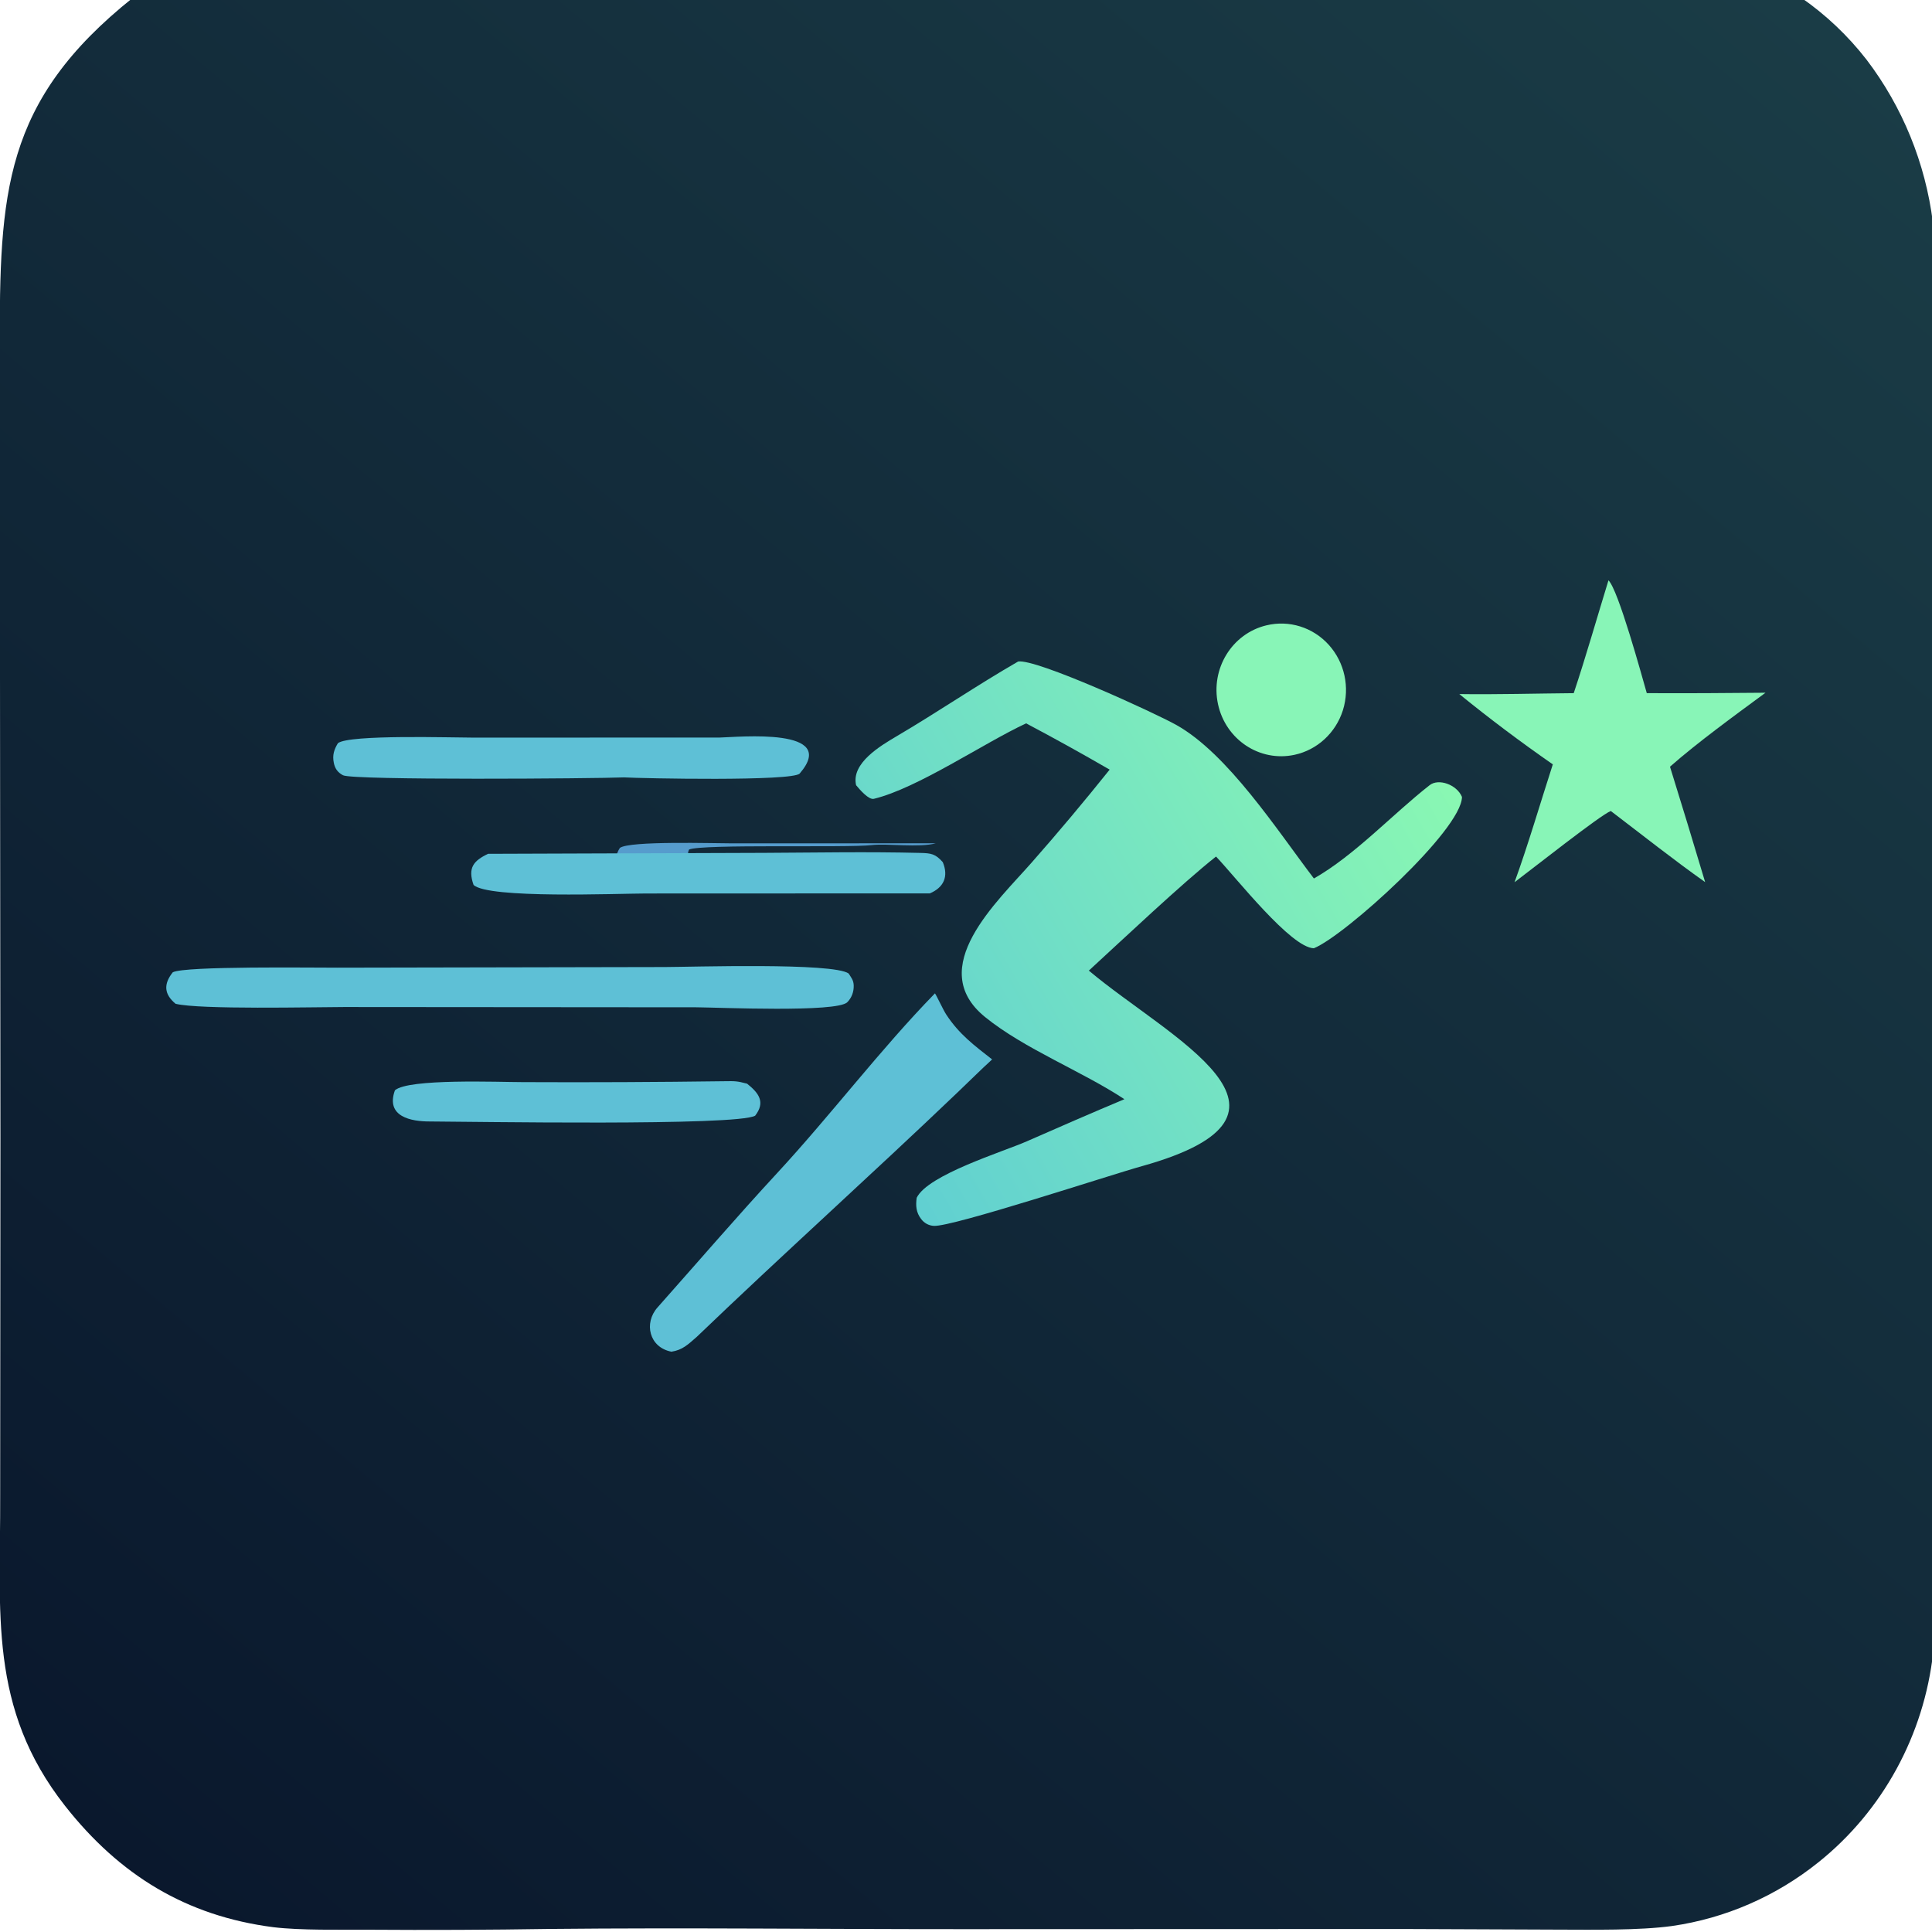
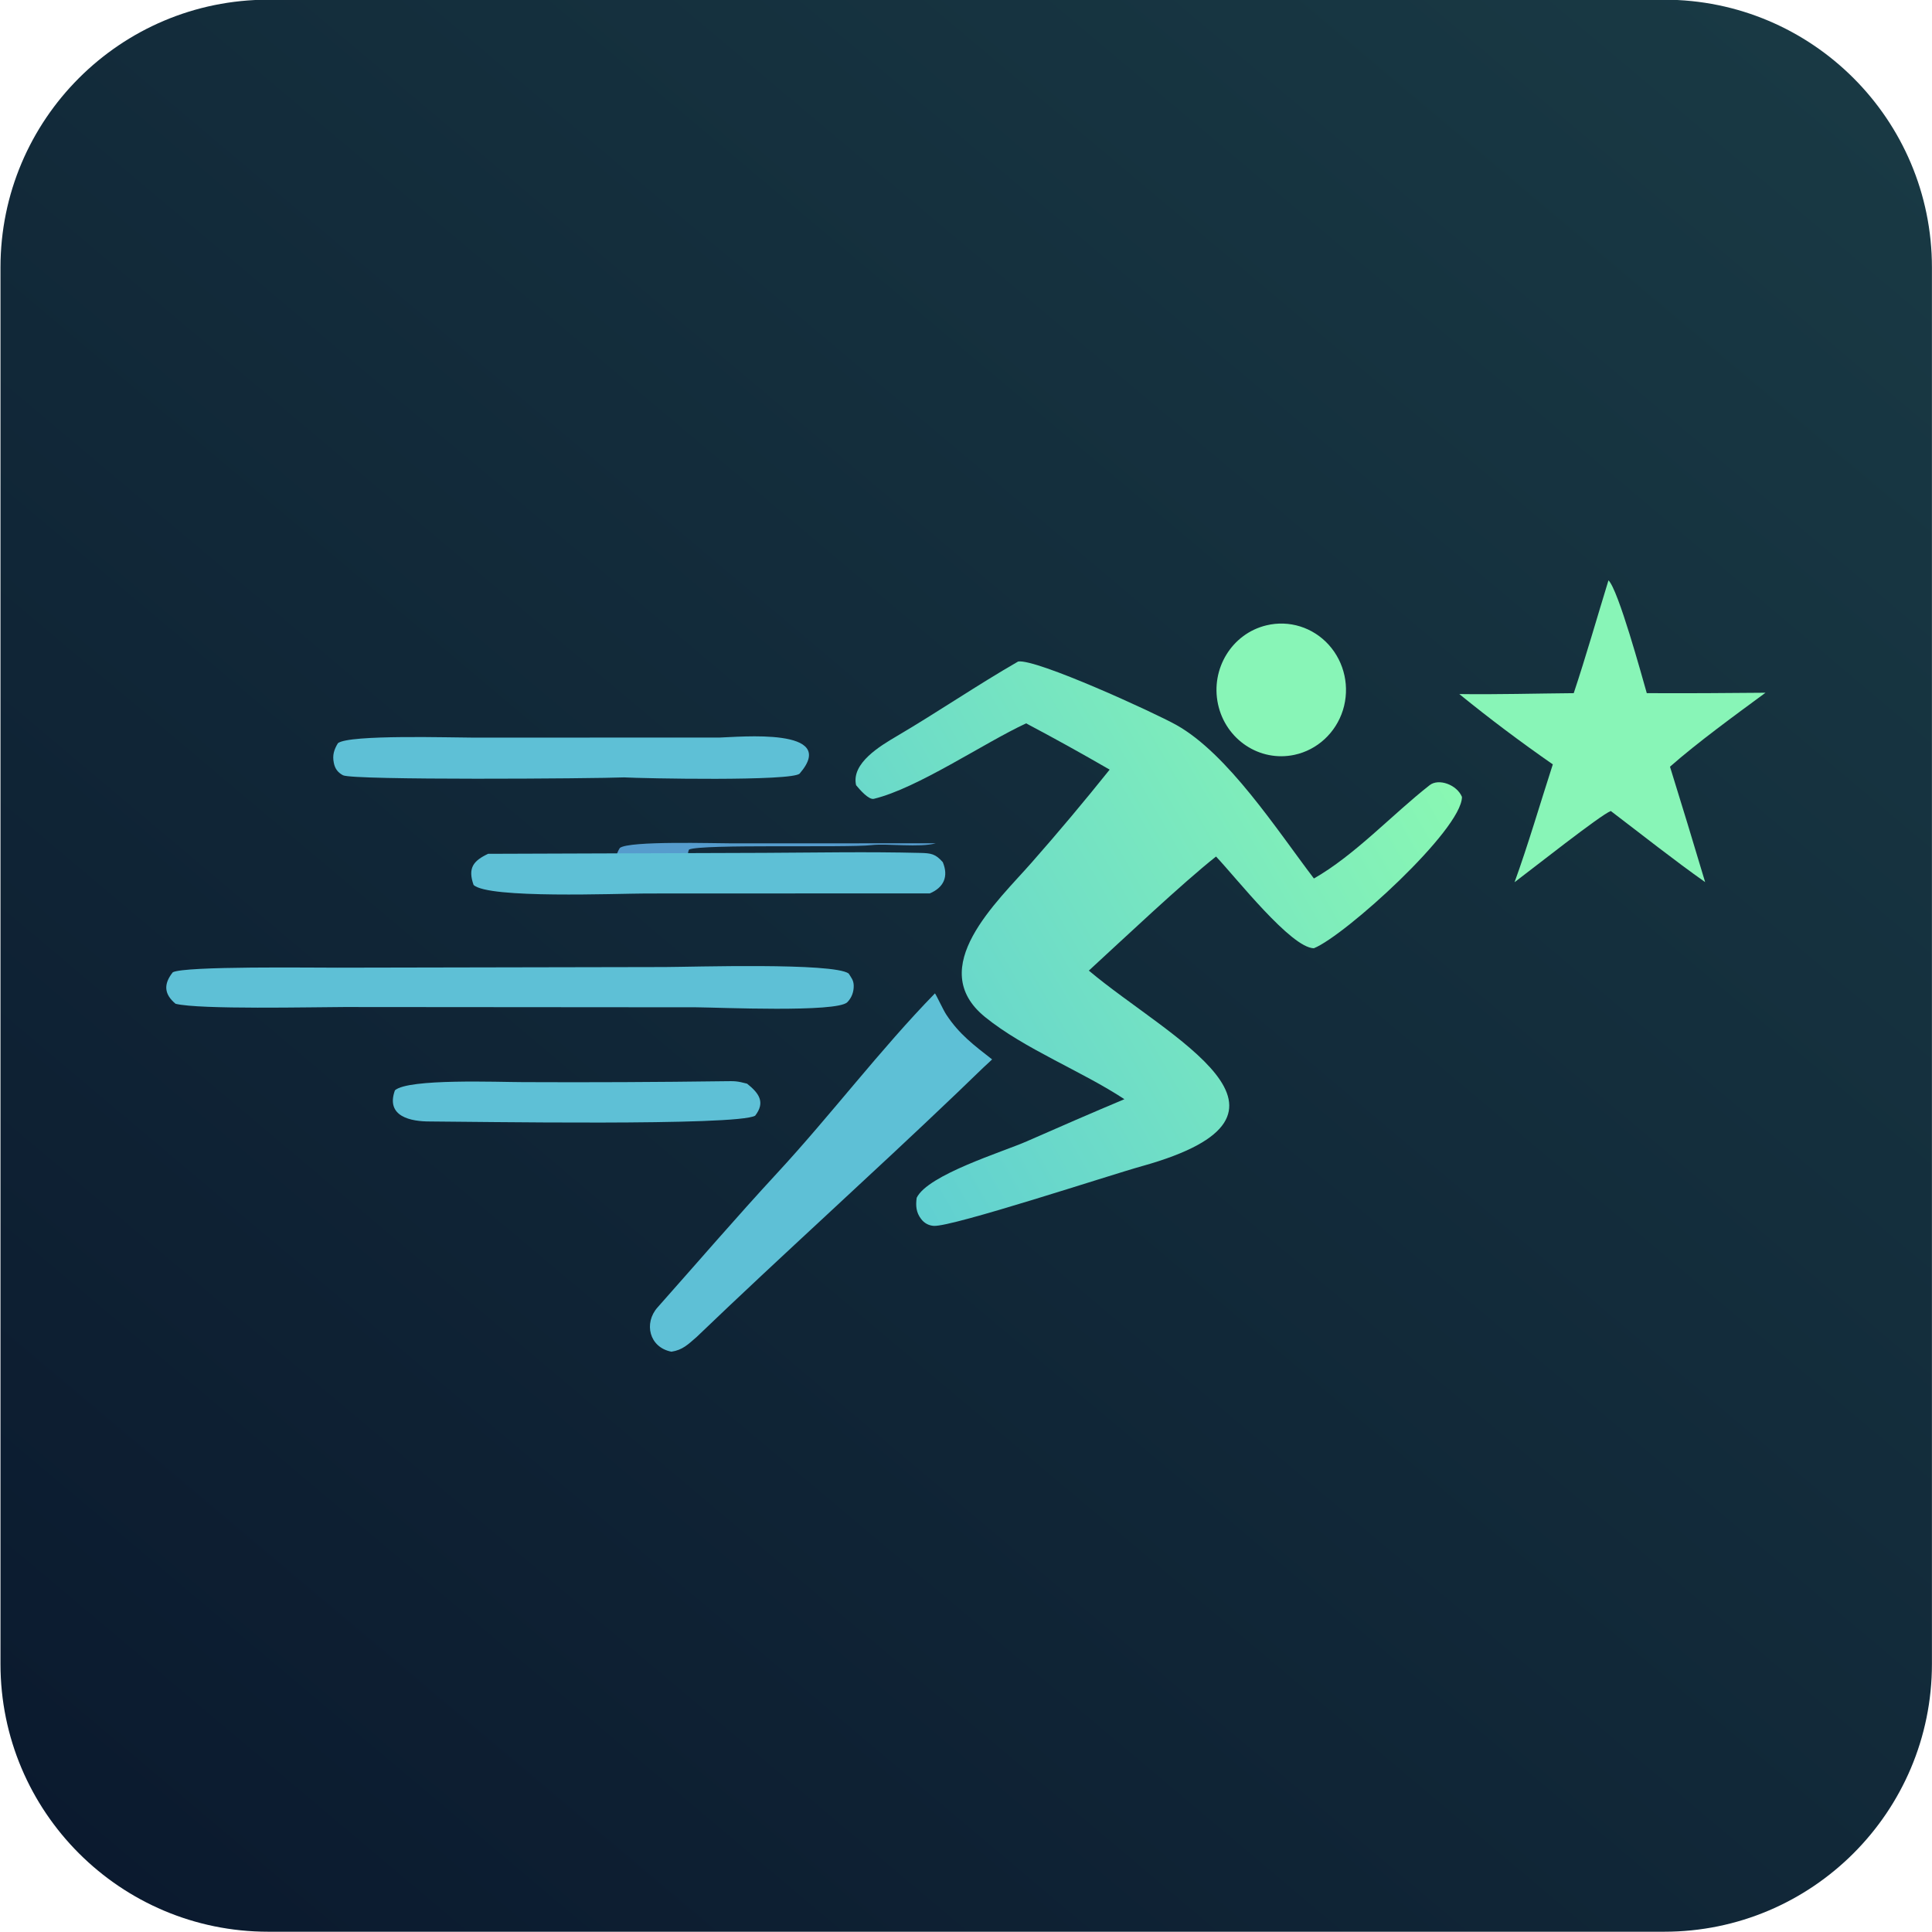
<svg xmlns="http://www.w3.org/2000/svg" xmlns:xlink="http://www.w3.org/1999/xlink" width="512" height="512" viewBox="0 0 512 512" version="1.1">
-   <defs>
+   <defs id="defs1">
    <linearGradient id="gradient_4" gradientUnits="userSpaceOnUse" x1="283.483" y1="570.305" x2="173.624" y2="635.223" gradientTransform="matrix(0.9733706,0,0,0.9970821,99.6037,-448.7471)">
-       <stop offset="0" stop-color="#89F7B3" />
-       <stop offset="1" stop-color="#61D0D1" />
+       <stop offset="0" stop-color="#89F7B3" id="stop18" />
+       <stop offset="1" stop-color="#61D0D1" id="stop19" />
    </linearGradient>
    <linearGradient id="gradient_0" gradientUnits="userSpaceOnUse" x1="63.961" y1="362.055" x2="367.209" y2="-7.719">
-       <stop offset="0" stop-color="#0A182D" />
-       <stop offset="1" stop-color="#1A3C46" />
+       <stop offset="0" stop-color="#0A182D" id="stop1" />
+       <stop offset="1" stop-color="#1A3C46" id="stop2" />
    </linearGradient>
    <linearGradient id="gradient_4-0" gradientUnits="userSpaceOnUse" x1="283.483" y1="570.305" x2="173.624" y2="635.223" gradientTransform="matrix(1.322927,0,0,1.355154,-4.638562,-657.0727)">
-       <stop offset="0" stop-color="#89F7B3" />
-       <stop offset="1" stop-color="#61D0D1" />
+       <stop offset="0" stop-color="#89F7B3" id="stop18-6" />
+       <stop offset="1" stop-color="#61D0D1" id="stop19-2" />
    </linearGradient>
-     <linearGradient xlink:href="#gradient_0" id="linearGradient67" gradientUnits="userSpaceOnUse" x1="63.961" y1="362.055" x2="367.209" y2="-7.719" gradientTransform="matrix(1.366524,0,0,1.402953,-38.31195,-0.6521726)" />
+     <linearGradient xlink:href="#gradient_0" id="linearGradient67" gradientUnits="userSpaceOnUse" x1="63.961" y1="362.055" x2="367.209" y2="-7.719" gradientTransform="matrix(1.581256,0,0,1.623409,-84.66633,-40.8872)" />
+     <clipPath clipPathUnits="userSpaceOnUse" id="clipPath1">
+       <rect style="fill:#000000" id="rect2" width="511.855" height="512.008" x="0.127" y="-0.081" ry="70.957" />
+     </clipPath>
  </defs>
  <g>
-     <path fill="url(#gradient_0)" d="M 35.289,-0.652 H 477.278 c 6.573,4.547 12.435,10.101 17.382,16.468 9.511,12.49 15.592,27.386 17.574,43.118 1.845,14.182 0.916,47.975 0.916,63.432 l 0.027,118.717 -0.055,127.147 c 0.014,18.568 1.121,52.576 -0.806,69.672 -2.446,21.958 -13.392,41.983 -30.364,55.581 -11.274,9.057 -24.693,14.899 -38.878,16.934 -8.718,1.193 -21.085,0.968 -30.05,0.954 l -41.392,-0.168 -116.592,0.042 c -36.295,0.014 -73.136,-0.421 -109.322,-0.056 -16.016,0.253 -32.045,0.323 -48.074,0.21 -7.543,-0.042 -17.942,0.21 -25.199,-0.673 C 49.35,507.764 31.654,496.911 17.223,478.553 -3.165,452.59 0.169,427.316 0.047,396.266 L 0.115,301.697 -0.036,141.001 -0.077,92.723 C -0.09,51.257 0.716,26.912 35.289,-0.652 Z" style="fill:url(#linearGradient67);stroke-width:1.385" />
+     <path fill="url(#gradient_0)" d="M 0.5,-40.887 H 511.941 c 7.606,5.262 14.389,11.689 20.114,19.056 11.006,14.453 18.042,31.689 20.335,49.894 2.135,16.411 1.059,55.514 1.059,73.399 l 0.032,137.371 -0.063,147.126 c 0.016,21.486 1.297,60.837 -0.933,80.62 -2.83,25.408 -15.496,48.581 -35.136,64.315 -13.045,10.481 -28.573,17.241 -44.987,19.595 -10.088,1.38 -24.399,1.12 -34.772,1.104 l -47.896,-0.195 -134.913,0.049 c -41.998,0.016 -84.629,-0.487 -126.5,-0.065 -18.532,0.292 -37.08,0.373 -55.629,0.244 -8.729,-0.049 -20.762,0.244 -29.158,-0.779 C 16.771,547.42 -3.706,534.861 -20.404,513.619 -43.996,483.576 -40.138,454.33 -40.28,418.401 l 0.079,-109.429 -0.174,-185.947 -0.047,-55.865 c -0.016,-47.981 0.917,-76.152 40.923,-108.048 z" id="path2-2" style="fill:url(#linearGradient67);stroke-width:1.602" clip-path="url(#clipPath1)" />
    <g transform="translate(256 256) scale(1.04) translate(-257.3 -178.4)">
-       <path fill="url(#gradient_4)" d="m 270.583,100.811 c 4.643,-0.745 34.819,13.091 40.31,16.167 13.123,7.345 25.652,26.751 35.058,39.123 10.438,-5.936 20.056,-16.397 29.501,-23.783 2.275,-1.789 6.919,-0.149 8.229,2.995 -0.04,8.416 -29.872,35.41 -37.743,38.568 -5.847,-0.136 -19.751,-17.915 -24.924,-23.376 -8.625,6.816 -23.958,21.317 -32.412,29.068 20.36,17.156 61.252,36.481 13.586,49.815 -8.162,2.263 -48.419,15.544 -53.089,15.232 -1.283,-0.068 -2.461,-0.705 -3.241,-1.762 -1.283,-1.667 -1.402,-3.401 -1.125,-5.394 2.858,-5.881 21.974,-11.709 28.033,-14.378 8.096,-3.564 16.735,-7.318 24.897,-10.746 -10.848,-7.155 -25.44,-12.779 -35.507,-20.937 -15.452,-12.535 3.149,-29.407 11.867,-39.354 6.813,-7.738 13.441,-15.638 19.884,-23.688 -7.025,-4.065 -14.129,-8.009 -21.286,-11.79 -10.795,5.014 -27.609,16.519 -38.801,19.23 -1.296,0.312 -3.559,-2.304 -4.524,-3.469 -1.31,-5.624 6.257,-10.069 10.266,-12.44 10.464,-6.152 20.479,-13.009 31.023,-19.081 z" style="fill:url(#gradient_4-0);stroke-width:1.339" />
-       <path fill="#88f5b7" d="m 421.013,80.131 c 2.5,2.358 8.52,24.42 9.763,28.743 10.094,0.041 20.175,0 30.255,-0.108 -7.594,5.597 -17.37,12.698 -24.342,18.85 3.043,9.798 6.033,19.596 8.956,29.407 -7.832,-5.515 -16.338,-12.264 -24.038,-18.118 -2.514,0.908 -20.611,15.218 -24.527,18.146 3.334,-9.134 6.707,-20.625 9.75,-30.03 -8.149,-5.665 -16.113,-11.641 -23.826,-17.915 9.472,0.136 19.619,-0.149 29.157,-0.23 3.069,-9.201 5.98,-19.406 8.85,-28.743 z" style="stroke-width:1.339" />
-       <path fill="#5ec0d6" d="m 249.39,185.372 c 0.41,0.542 2.103,4.242 2.91,5.448 3.254,4.96 7.078,7.806 11.655,11.383 -3.003,2.737 -5.821,5.583 -8.771,8.375 -21.987,21.018 -44.556,41.278 -66.504,62.337 -2.209,1.924 -3.625,3.347 -6.443,3.767 -5.689,-1.098 -7.078,-7.304 -3.545,-11.275 10.081,-11.343 20.135,-23.038 30.441,-34.191 13.613,-14.703 26.353,-31.589 40.257,-45.845 z" style="stroke-width:1.339" />
-       <path fill="#5ec0d6" d="m 97.121,178.827 83.45,-0.163 c 6.654,-0.014 42.969,-1.179 46.832,1.653 0.661,1.071 1.244,1.694 1.283,3.022 0.053,1.613 -0.503,3.158 -1.64,4.296 -2.659,2.67 -32.835,1.328 -38.444,1.287 l -89.734,-0.068 c -7.765,0.014 -36.883,0.691 -42.982,-0.827 -2.91,-2.412 -3.135,-4.987 -0.714,-8.023 3.03,-1.64 36.116,-1.152 41.95,-1.179 z" style="stroke-width:1.339" />
-       <path fill="#5ec0d6" d="m 194.488,120.189 c 4.882,-0.122 30.626,-2.67 20.439,9.161 -1.733,2.033 -40.429,1.247 -44.741,0.989 -7.594,0.312 -69.162,0.772 -71.636,-0.542 -1.31,-0.691 -2.051,-1.667 -2.342,-3.171 -0.397,-1.951 0.053,-3.361 1.045,-5.001 2.844,-2.263 29.369,-1.409 34.343,-1.423 z" style="stroke-width:1.339" />
-       <path fill="#569ccd" d="m 229.467,155.532 c -6.284,0.257 -57.256,0.637 -59.307,-0.447 -1.085,-0.569 -1.693,-1.382 -1.931,-2.629 -0.331,-1.613 0.04,-2.778 0.86,-4.133 2.355,-1.87 24.315,-1.165 28.43,-1.179 l 52.07,-0.014 c -4.061,1.165 -12.436,0 -16.351,0.461 -6.072,0.732 -43.379,-0.325 -46.514,1.138 -0.794,1.829 0.463,2.548 -0.582,5.38 0.609,0.379 37.677,0.339 43.326,1.423 z" style="stroke-width:1.339" />
-       <path fill="#5ec0d6" d="m 135.526,149.813 70.3,-0.244 c 13.176,-0.068 26.591,-0.312 39.767,0.014 2.818,0.068 3.916,0.23 5.794,2.358 1.521,3.672 0.251,6.437 -3.294,7.955 l -72.311,0.027 c -7.422,0.014 -40.257,1.369 -43.961,-2.182 -1.521,-4.323 -0.053,-6.152 3.704,-7.928 z" style="stroke-width:1.339" />
-       <path fill="#5ec0d6" d="m 195.785,207.76 c 2.646,-0.041 3.149,-0.054 5.728,0.623 2.99,2.385 4.736,4.702 2.064,8.158 -4.564,2.683 -72.576,1.504 -82.828,1.477 -4.842,0.027 -11.404,-1.206 -8.969,-7.941 3.44,-3.049 26.498,-2.087 32.61,-2.087 17.132,0.081 34.264,0 51.396,-0.23 z" style="stroke-width:1.339" />
-       <path fill="#88f5b7" d="m 333.846,91.596 c 5.794,-1.409 11.867,0.501 15.902,4.973 4.035,4.486 5.411,10.828 3.598,16.641 -1.826,5.8 -6.562,10.15 -12.369,11.383 -8.837,1.884 -17.502,-3.862 -19.46,-12.901 -1.945,-9.039 3.559,-17.996 12.33,-20.097 z" style="stroke-width:1.339" />
+       <path fill="url(#gradient_4)" d="m 270.583,100.811 c 4.643,-0.745 34.819,13.091 40.31,16.167 13.123,7.345 25.652,26.751 35.058,39.123 10.438,-5.936 20.056,-16.397 29.501,-23.783 2.275,-1.789 6.919,-0.149 8.229,2.995 -0.04,8.416 -29.872,35.41 -37.743,38.568 -5.847,-0.136 -19.751,-17.915 -24.924,-23.376 -8.625,6.816 -23.958,21.317 -32.412,29.068 20.36,17.156 61.252,36.481 13.586,49.815 -8.162,2.263 -48.419,15.544 -53.089,15.232 -1.283,-0.068 -2.461,-0.705 -3.241,-1.762 -1.283,-1.667 -1.402,-3.401 -1.125,-5.394 2.858,-5.881 21.974,-11.709 28.033,-14.378 8.096,-3.564 16.735,-7.318 24.897,-10.746 -10.848,-7.155 -25.44,-12.779 -35.507,-20.937 -15.452,-12.535 3.149,-29.407 11.867,-39.354 6.813,-7.738 13.441,-15.638 19.884,-23.688 -7.025,-4.065 -14.129,-8.009 -21.286,-11.79 -10.795,5.014 -27.609,16.519 -38.801,19.23 -1.296,0.312 -3.559,-2.304 -4.524,-3.469 -1.31,-5.624 6.257,-10.069 10.266,-12.44 10.464,-6.152 20.479,-13.009 31.023,-19.081 z" id="path19" style="fill:url(#gradient_4-0);stroke-width:1.339" />
+       <path fill="#88f5b7" d="m 421.013,80.131 c 2.5,2.358 8.52,24.42 9.763,28.743 10.094,0.041 20.175,0 30.255,-0.108 -7.594,5.597 -17.37,12.698 -24.342,18.85 3.043,9.798 6.033,19.596 8.956,29.407 -7.832,-5.515 -16.338,-12.264 -24.038,-18.118 -2.514,0.908 -20.611,15.218 -24.527,18.146 3.334,-9.134 6.707,-20.625 9.75,-30.03 -8.149,-5.665 -16.113,-11.641 -23.826,-17.915 9.472,0.136 19.619,-0.149 29.157,-0.23 3.069,-9.201 5.98,-19.406 8.85,-28.743 z" id="path23" style="stroke-width:1.339" />
+       <path fill="#5ec0d6" d="m 249.39,185.372 c 0.41,0.542 2.103,4.242 2.91,5.448 3.254,4.96 7.078,7.806 11.655,11.383 -3.003,2.737 -5.821,5.583 -8.771,8.375 -21.987,21.018 -44.556,41.278 -66.504,62.337 -2.209,1.924 -3.625,3.347 -6.443,3.767 -5.689,-1.098 -7.078,-7.304 -3.545,-11.275 10.081,-11.343 20.135,-23.038 30.441,-34.191 13.613,-14.703 26.353,-31.589 40.257,-45.845 z" id="path24" style="stroke-width:1.339" />
+       <path fill="#5ec0d6" d="m 97.121,178.827 83.45,-0.163 c 6.654,-0.014 42.969,-1.179 46.832,1.653 0.661,1.071 1.244,1.694 1.283,3.022 0.053,1.613 -0.503,3.158 -1.64,4.296 -2.659,2.67 -32.835,1.328 -38.444,1.287 l -89.734,-0.068 c -7.765,0.014 -36.883,0.691 -42.982,-0.827 -2.91,-2.412 -3.135,-4.987 -0.714,-8.023 3.03,-1.64 36.116,-1.152 41.95,-1.179 z" id="path25" style="stroke-width:1.339" />
+       <path fill="#5ec0d6" d="m 194.488,120.189 c 4.882,-0.122 30.626,-2.67 20.439,9.161 -1.733,2.033 -40.429,1.247 -44.741,0.989 -7.594,0.312 -69.162,0.772 -71.636,-0.542 -1.31,-0.691 -2.051,-1.667 -2.342,-3.171 -0.397,-1.951 0.053,-3.361 1.045,-5.001 2.844,-2.263 29.369,-1.409 34.343,-1.423 z" id="path26" style="stroke-width:1.339" />
+       <path fill="#569ccd" d="m 229.467,155.532 c -6.284,0.257 -57.256,0.637 -59.307,-0.447 -1.085,-0.569 -1.693,-1.382 -1.931,-2.629 -0.331,-1.613 0.04,-2.778 0.86,-4.133 2.355,-1.87 24.315,-1.165 28.43,-1.179 l 52.07,-0.014 c -4.061,1.165 -12.436,0 -16.351,0.461 -6.072,0.732 -43.379,-0.325 -46.514,1.138 -0.794,1.829 0.463,2.548 -0.582,5.38 0.609,0.379 37.677,0.339 43.326,1.423 z" id="path27" style="stroke-width:1.339" />
+       <path fill="#5ec0d6" d="m 135.526,149.813 70.3,-0.244 c 13.176,-0.068 26.591,-0.312 39.767,0.014 2.818,0.068 3.916,0.23 5.794,2.358 1.521,3.672 0.251,6.437 -3.294,7.955 l -72.311,0.027 c -7.422,0.014 -40.257,1.369 -43.961,-2.182 -1.521,-4.323 -0.053,-6.152 3.704,-7.928 z" id="path28" style="stroke-width:1.339" />
+       <path fill="#5ec0d6" d="m 195.785,207.76 c 2.646,-0.041 3.149,-0.054 5.728,0.623 2.99,2.385 4.736,4.702 2.064,8.158 -4.564,2.683 -72.576,1.504 -82.828,1.477 -4.842,0.027 -11.404,-1.206 -8.969,-7.941 3.44,-3.049 26.498,-2.087 32.61,-2.087 17.132,0.081 34.264,0 51.396,-0.23 z" id="path29" style="stroke-width:1.339" />
+       <path fill="#88f5b7" d="m 333.846,91.596 c 5.794,-1.409 11.867,0.501 15.902,4.973 4.035,4.486 5.411,10.828 3.598,16.641 -1.826,5.8 -6.562,10.15 -12.369,11.383 -8.837,1.884 -17.502,-3.862 -19.46,-12.901 -1.945,-9.039 3.559,-17.996 12.33,-20.097 z" id="path30" style="stroke-width:1.339" />
    </g>
  </g>
</svg>
